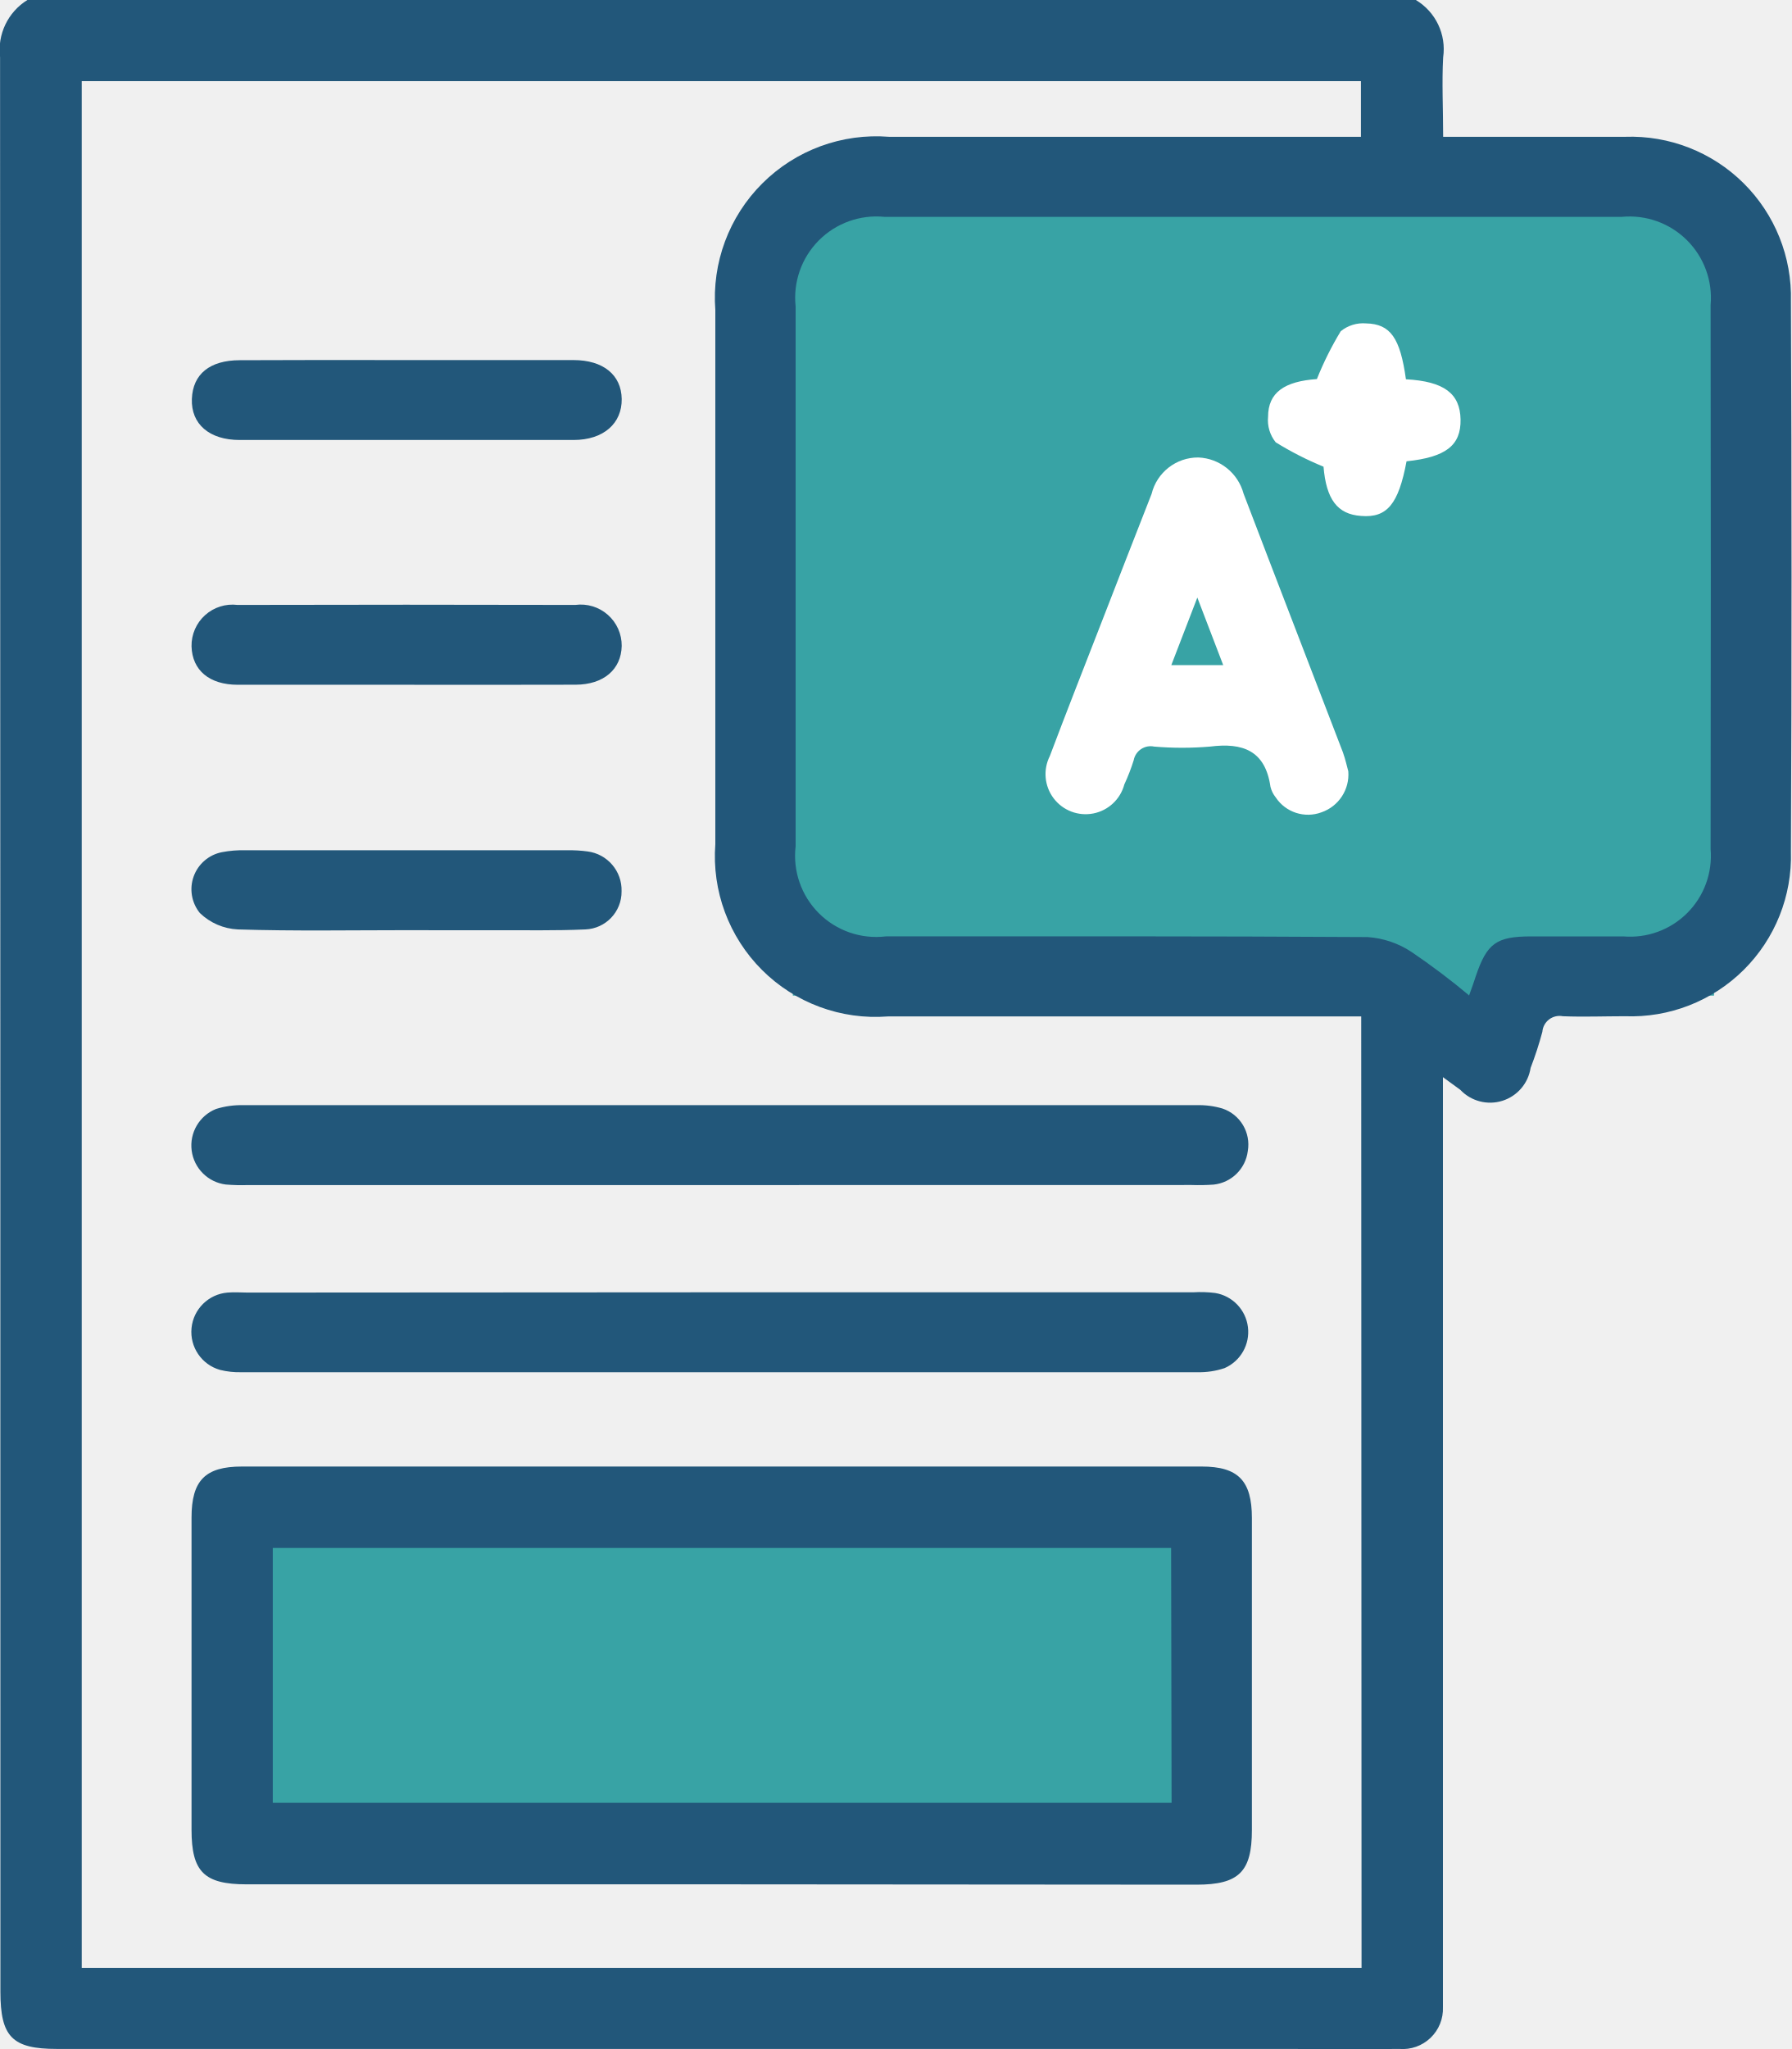
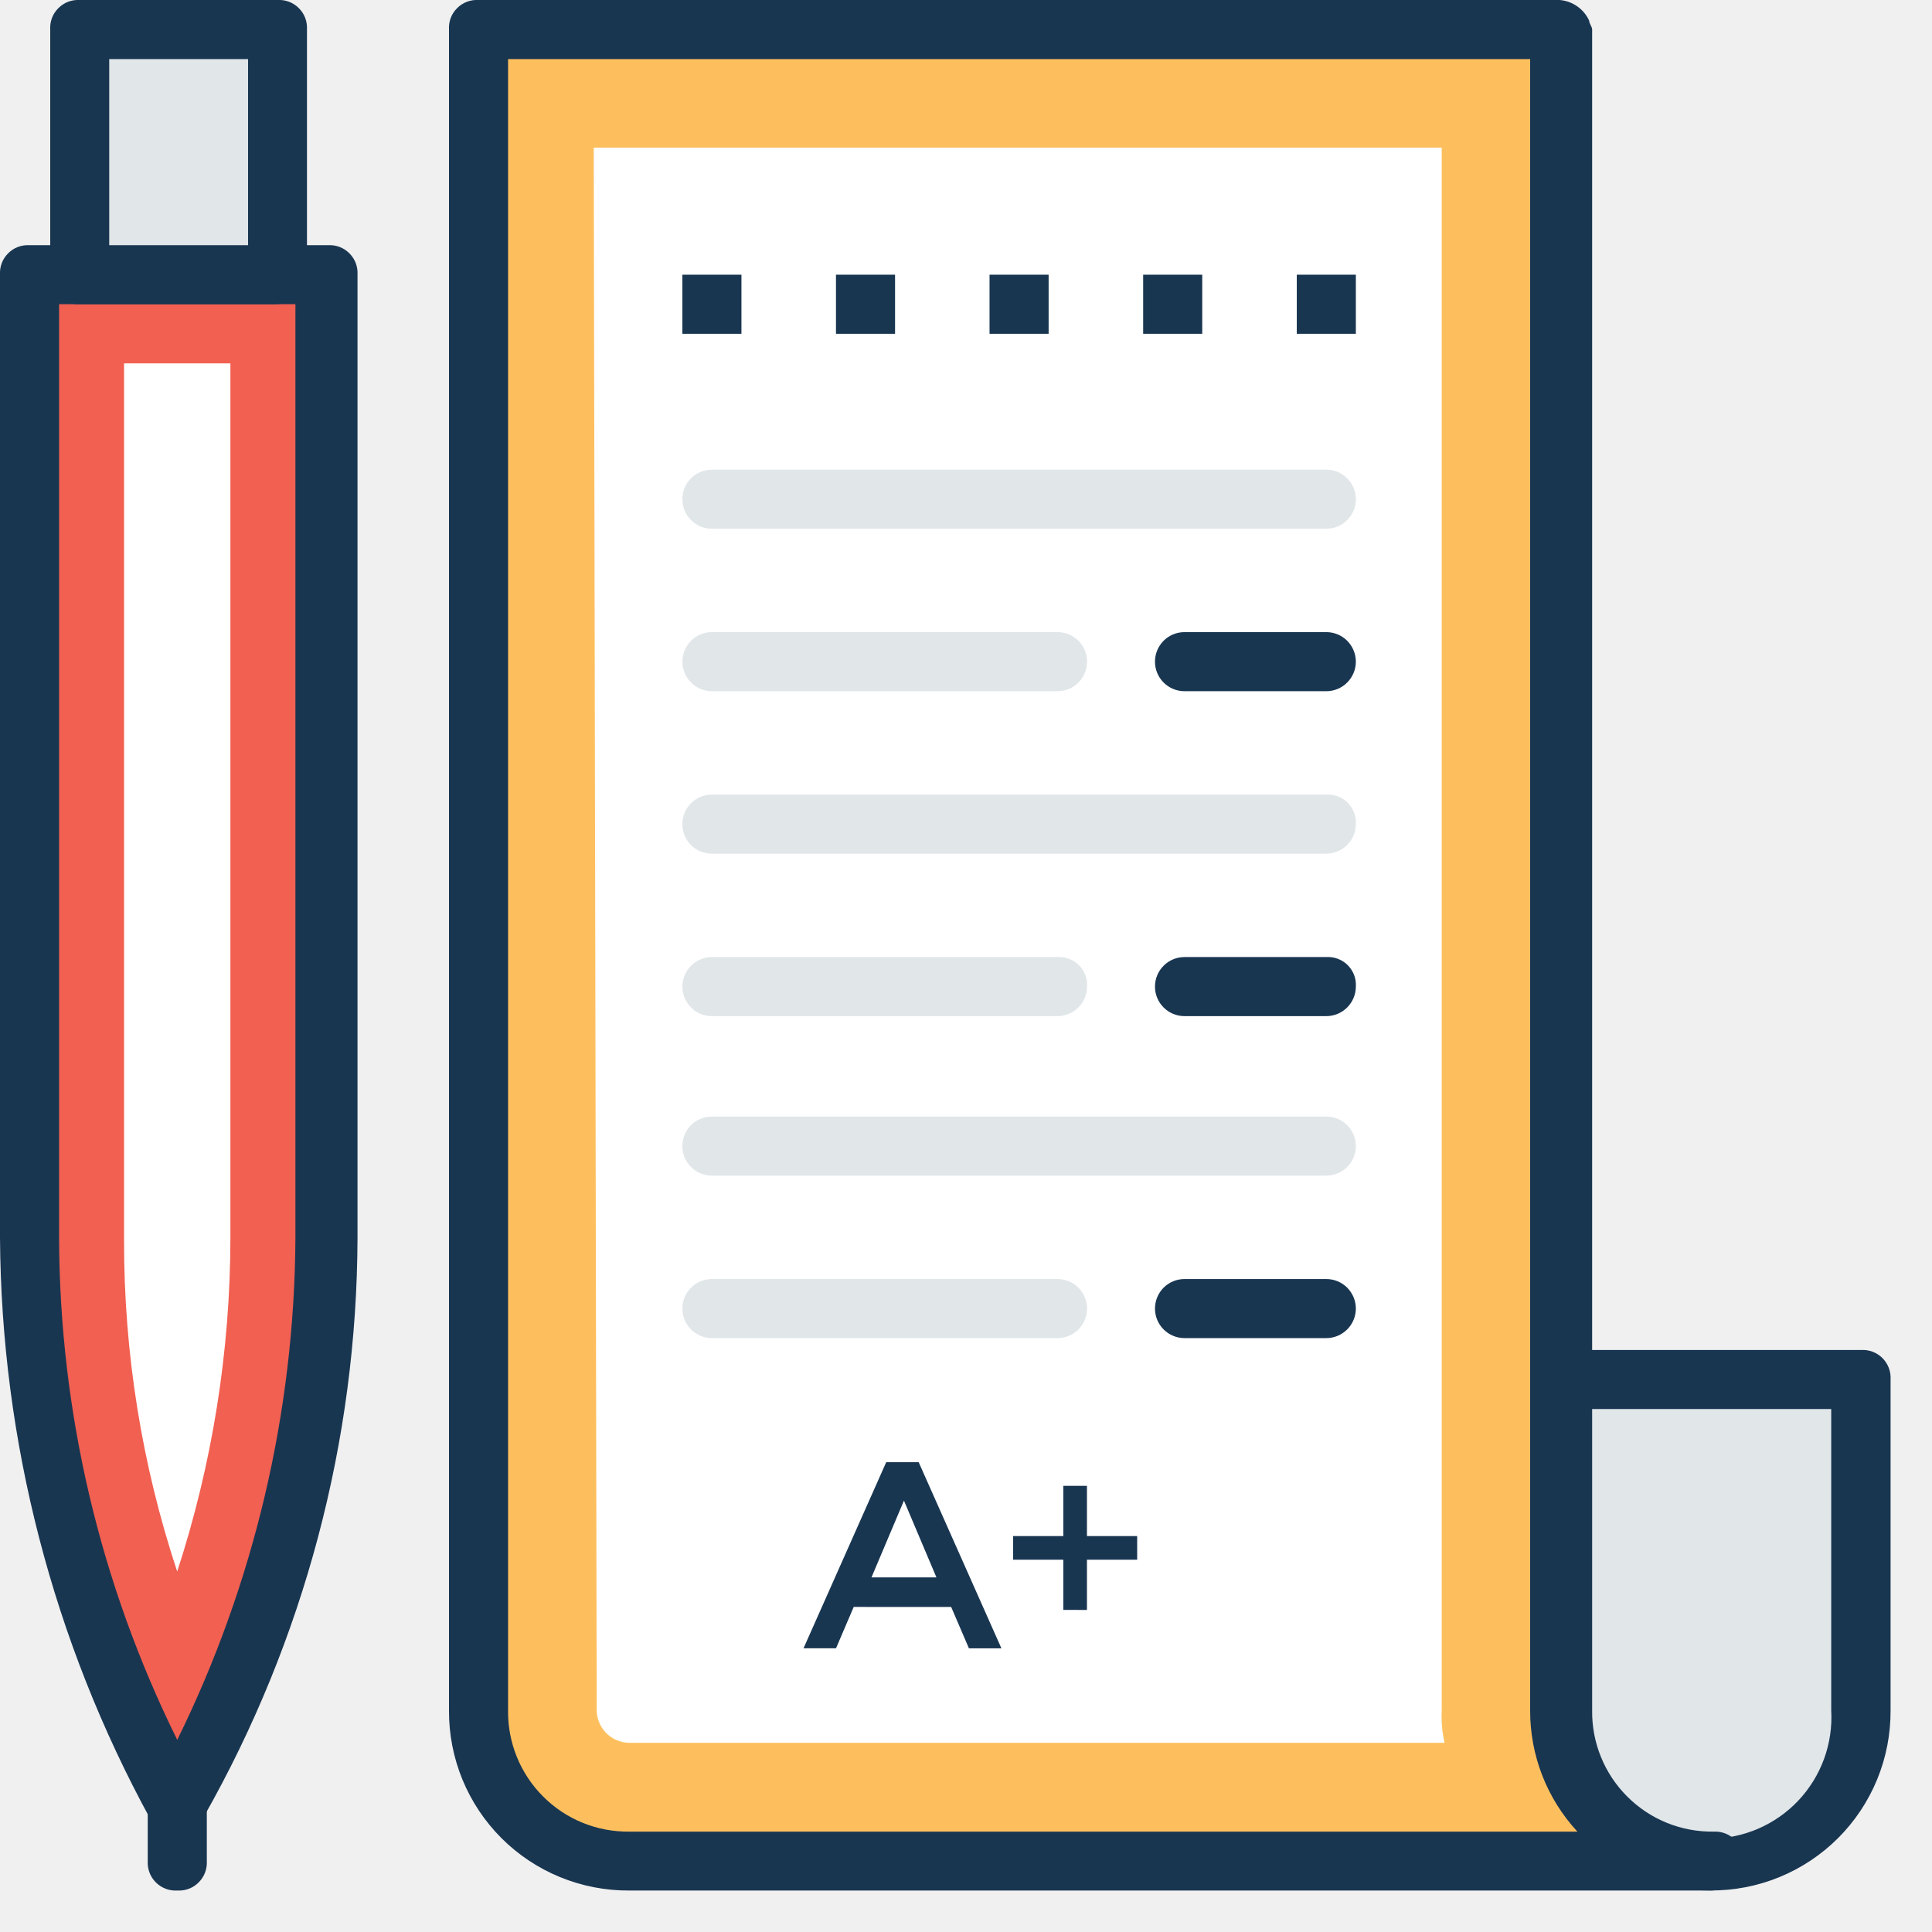
- <svg xmlns="http://www.w3.org/2000/svg" width="26.237" height="30" viewBox="0 0 26.237 30">
-   <g id="result_icon" transform="translate(-285.837 -773.588)">
-     <rect id="Rectangle_26" data-name="Rectangle 26" width="13.491" height="11.494" transform="translate(297.448 776.671)" fill="#38a3a5" />
-     <rect id="Rectangle_27" data-name="Rectangle 27" width="13.99" height="4.547" transform="translate(289.382 795.766)" fill="#38a3a5" />
-     <g id="Group_17" data-name="Group 17" transform="translate(285.837 773.588)">
-       <path id="Path_86" data-name="Path 86" d="M306.572,773.588a.838.838,0,0,1,.4.841c-.02.37,0,.741,0,1.162h.32c.781,0,1.562,0,2.343,0A2.347,2.347,0,0,1,312.065,778q.018,4.027,0,8.055a2.343,2.343,0,0,1-2.432,2.412c-.3,0-.606.012-.908,0a.252.252,0,0,0-.3.228,5.185,5.185,0,0,1-.172.528.6.6,0,0,1-1.029.322l-.255-.186v.405q0,6.458,0,12.917c0,.1,0,.2,0,.293a.591.591,0,0,1-.64.613c-.576.006-1.152,0-1.728,0H286.67c-.654,0-.827-.176-.827-.839q0-14.161-.005-28.323a.859.859,0,0,1,.4-.837Zm-.8,14.882h-6.933a2.352,2.352,0,0,1-2.526-2.522q0-3.91,0-7.821a2.364,2.364,0,0,1,2.545-2.536h6.91v-.815H287.034V802.4h18.743Zm1.579-.305c.044-.123.073-.2.1-.287.163-.48.3-.579.811-.58.449,0,.9,0,1.347,0a1.183,1.183,0,0,0,1.28-1.278q.006-3.982,0-7.964a1.192,1.192,0,0,0-1.3-1.293q-5.4,0-10.8,0a1.19,1.19,0,0,0-1.3,1.311q0,3.953,0,7.905a1.188,1.188,0,0,0,1.321,1.319c2.352,0,4.7-.005,7.056.01a1.324,1.324,0,0,1,.64.216A10.338,10.338,0,0,1,307.356,788.165Z" transform="translate(-285.837 -773.588)" fill="#22577a" />
-       <path id="Path_87" data-name="Path 87" d="M315.993,951.339h-6.941c-.621,0-.805-.184-.805-.8q0-2.284,0-4.569c0-.544.2-.748.737-.748q7.029,0,14.058,0c.535,0,.734.21.734.753q0,2.285,0,4.569c0,.61-.189.8-.812.8Zm6.6-4.925H309.437v3.731H322.6Z" transform="translate(-305.442 -923.75)" fill="#22577a" />
-       <path id="Path_88" data-name="Path 88" d="M315.985,924.826h6.939a1.738,1.738,0,0,1,.321.01.578.578,0,0,1,.138,1.1,1.169,1.169,0,0,1-.4.06q-7,0-13.995,0a1.166,1.166,0,0,1-.317-.034.578.578,0,0,1,.111-1.132c.1-.009.2,0,.293,0Z" transform="translate(-305.449 -905.905)" fill="#22577a" />
-       <path id="Path_89" data-name="Path 89" d="M315.96,904.095h-6.88a2.783,2.783,0,0,1-.322-.008.576.576,0,0,1-.145-1.106,1.241,1.241,0,0,1,.4-.056q6.982,0,13.965,0a1.214,1.214,0,0,1,.374.049.557.557,0,0,1,.372.624.564.564,0,0,1-.5.49,3.038,3.038,0,0,1-.322.006Z" transform="translate(-305.45 -886.744)" fill="#22577a" />
-       <path id="Path_90" data-name="Path 90" d="M311.427,845.538c-.829,0-1.659,0-2.488,0-.418,0-.668-.213-.678-.563a.6.6,0,0,1,.673-.606q2.474-.006,4.947,0a.6.6,0,0,1,.68.6c-.007.345-.266.567-.675.568C313.066,845.54,312.247,845.538,311.427,845.538Z" transform="translate(-305.456 -835.512)" fill="#22577a" />
-       <path id="Path_91" data-name="Path 91" d="M311.4,815.724c.82,0,1.639,0,2.459,0,.433,0,.7.216.705.57s-.263.6-.706.6q-2.445,0-4.889,0c-.445,0-.713-.234-.7-.6s.264-.567.7-.568Q310.184,815.721,311.4,815.724Z" transform="translate(-305.459 -810.452)" fill="#22577a" />
-       <path id="Path_92" data-name="Path 92" d="M311.362,874.262c-.829,0-1.659.015-2.487-.011a.861.861,0,0,1-.556-.24.553.553,0,0,1,.323-.891,1.6,1.6,0,0,1,.349-.028q2.356,0,4.712,0a1.9,1.9,0,0,1,.292.017.571.571,0,0,1,.5.585.552.552,0,0,1-.531.557c-.438.02-.878.01-1.316.012S311.791,874.262,311.362,874.262Z" transform="translate(-305.392 -860.643)" fill="#22577a" />
-       <path id="Path_93" data-name="Path 93" d="M412.747,831.772a.586.586,0,0,1-.392.6.567.567,0,0,1-.671-.218.4.4,0,0,1-.077-.156c-.076-.53-.406-.649-.885-.588a4.866,4.866,0,0,1-.818,0,.252.252,0,0,0-.3.2,2.886,2.886,0,0,1-.137.354.587.587,0,1,1-1.091-.416c.24-.637.49-1.271.737-1.906s.5-1.288.753-1.931a.7.7,0,0,1,.685-.534.716.716,0,0,1,.662.529c.482,1.264.971,2.525,1.455,3.788C412.706,831.6,412.728,831.705,412.747,831.772Zm-2.211-2.544-.381.989h.76Z" transform="translate(-393.001 -820.479)" fill="#fff" />
-       <path id="Path_94" data-name="Path 94" d="M436.311,812.325c.559.031.793.208.8.589s-.218.552-.791.612c-.118.628-.286.831-.665.8-.352-.024-.511-.248-.551-.721a4.766,4.766,0,0,1-.7-.357.515.515,0,0,1-.112-.373c0-.358.242-.52.715-.553a4.723,4.723,0,0,1,.349-.7.518.518,0,0,1,.372-.115C436.085,811.515,436.227,811.721,436.311,812.325Z" transform="translate(-415.721 -806.772)" fill="#fff" />
-     </g>
-   </g>
+ <svg xmlns="http://www.w3.org/2000/svg" width="43" height="43" viewBox="0 0 43 43" fill="none">
+   <path d="M34.713 30.703V38.066C34.713 38.955 35.066 39.808 35.695 40.437C36.324 41.066 37.177 41.419 38.066 41.419C38.955 41.419 39.808 41.066 40.437 40.437C41.066 39.808 41.419 38.955 41.419 38.066V30.703H34.713Z" fill="#E1E6E9" />
+   <path d="M38.066 42.076C37.538 42.079 37.015 41.978 36.527 41.778C36.039 41.577 35.596 41.282 35.223 40.909C34.85 40.536 34.554 40.093 34.354 39.605C34.154 39.116 34.053 38.593 34.056 38.066V30.703C34.051 30.615 34.064 30.527 34.095 30.445C34.127 30.363 34.175 30.288 34.237 30.226C34.299 30.164 34.374 30.116 34.456 30.085C34.538 30.054 34.626 30.041 34.714 30.046H41.42C41.508 30.041 41.596 30.054 41.678 30.085C41.76 30.116 41.835 30.164 41.897 30.226C41.959 30.288 42.007 30.363 42.039 30.445C42.07 30.527 42.083 30.615 42.078 30.703V38.066C42.081 38.593 41.98 39.117 41.779 39.605C41.579 40.093 41.283 40.536 40.91 40.91C40.537 41.282 40.093 41.578 39.605 41.778C39.117 41.978 38.594 42.079 38.066 42.076ZM35.366 31.36V38.066C35.345 38.433 35.399 38.8 35.525 39.146C35.651 39.491 35.846 39.807 36.098 40.075C36.35 40.342 36.655 40.555 36.992 40.701C37.33 40.847 37.694 40.922 38.062 40.922C38.429 40.922 38.793 40.847 39.131 40.701C39.468 40.555 39.773 40.342 40.025 40.075C40.277 39.807 40.472 39.491 40.598 39.146C40.724 38.8 40.778 38.433 40.757 38.066V31.36H35.366Z" fill="#193651" />
+   <path d="M34.714 38.066V0.657H10.651V38.066C10.655 38.954 11.009 39.805 11.637 40.433C12.265 41.061 13.116 41.415 14.004 41.419H38.067C37.179 41.415 36.328 41.061 35.7 40.433C35.072 39.805 34.718 38.954 34.714 38.066Z" fill="#FDBF5E" />
+   <path d="M38.066 42.077H14.003C13.476 42.08 12.953 41.979 12.464 41.778C11.976 41.578 11.533 41.283 11.16 40.91C10.787 40.537 10.492 40.093 10.291 39.605C10.091 39.117 9.99 38.594 9.993 38.067V0.657C9.988 0.569 10.001 0.481 10.032 0.399C10.063 0.317 10.112 0.243 10.174 0.181C10.236 0.119 10.31 0.07 10.393 0.039C10.475 0.008 10.562 -0.005 10.65 -0H34.713C34.853 0.011 34.989 0.06 35.104 0.141C35.219 0.221 35.311 0.332 35.37 0.46C35.37 0.526 35.436 0.592 35.436 0.66V38.066C35.431 38.422 35.498 38.775 35.632 39.105C35.766 39.434 35.965 39.734 36.217 39.985C36.468 40.237 36.768 40.436 37.097 40.57C37.427 40.704 37.78 40.77 38.136 40.766C38.224 40.761 38.312 40.774 38.394 40.805C38.476 40.836 38.551 40.884 38.613 40.946C38.675 41.008 38.723 41.083 38.755 41.165C38.786 41.247 38.799 41.335 38.794 41.423C38.778 41.604 38.694 41.772 38.559 41.893C38.424 42.015 38.248 42.08 38.066 42.077ZM11.308 1.315V38.066C11.303 38.422 11.37 38.775 11.504 39.105C11.638 39.434 11.837 39.734 12.089 39.985C12.34 40.237 12.64 40.436 12.969 40.57C13.299 40.704 13.652 40.77 14.008 40.766H35.108C34.428 40.032 34.052 39.067 34.056 38.066V1.315H11.308Z" fill="#193651" />
+   <path d="M32.088 38.066V3.287H13.215L13.281 38.066C13.283 38.257 13.36 38.44 13.495 38.575C13.63 38.71 13.813 38.787 14.004 38.789H32.15C32.097 38.552 32.076 38.309 32.088 38.066Z" fill="white" />
+   <path d="M26.758 6.114H25.443V7.429H26.758V6.114Z" fill="#193651" />
+   <path d="M30.177 6.114H28.862V7.429H30.177V6.114Z" fill="#193651" />
+   <path d="M16.502 6.114H15.187V7.429H16.502V6.114Z" fill="#193651" />
+   <path d="M19.921 6.114H18.606V7.429H19.921V6.114Z" fill="#193651" />
+   <path d="M23.339 6.114H22.024V7.429H23.339V6.114Z" fill="#193651" />
+   <path d="M29.519 11.768H15.844C15.67 11.768 15.502 11.699 15.379 11.575C15.256 11.452 15.187 11.285 15.187 11.11C15.187 10.936 15.256 10.769 15.379 10.646C15.502 10.522 15.67 10.453 15.844 10.453H29.519C29.693 10.453 29.861 10.522 29.984 10.646C30.107 10.769 30.177 10.936 30.177 11.11C30.177 11.285 30.107 11.452 29.984 11.575C29.861 11.699 29.693 11.768 29.519 11.768Z" fill="#E1E6E9" />
+   <path d="M23.537 15.384H15.845C15.671 15.384 15.503 15.315 15.38 15.191C15.257 15.068 15.188 14.901 15.188 14.726C15.188 14.552 15.257 14.385 15.38 14.261C15.503 14.138 15.671 14.069 15.845 14.069H23.537C23.711 14.069 23.879 14.138 24.002 14.261C24.125 14.385 24.195 14.552 24.195 14.726C24.195 14.901 24.125 15.068 24.002 15.191C23.879 15.315 23.711 15.384 23.537 15.384Z" fill="#E1E6E9" />
+   <path d="M29.519 15.384H26.363C26.189 15.384 26.021 15.315 25.898 15.191C25.775 15.068 25.706 14.901 25.706 14.726C25.706 14.552 25.775 14.385 25.898 14.261C26.021 14.138 26.189 14.069 26.363 14.069H29.519C29.693 14.069 29.861 14.138 29.984 14.261C30.107 14.385 30.177 14.552 30.177 14.726C30.177 14.901 30.107 15.068 29.984 15.191C29.861 15.315 29.693 15.384 29.519 15.384Z" fill="#193651" />
+   <path d="M29.519 19H15.844C15.67 19 15.502 18.931 15.379 18.807C15.256 18.684 15.187 18.517 15.187 18.342C15.187 18.168 15.256 18.001 15.379 17.878C15.502 17.754 15.67 17.685 15.844 17.685H29.519C29.607 17.68 29.694 17.693 29.776 17.724C29.859 17.755 29.933 17.804 29.995 17.866C30.057 17.928 30.105 18.002 30.137 18.084C30.168 18.166 30.181 18.254 30.176 18.342C30.176 18.516 30.107 18.683 29.983 18.807C29.86 18.93 29.693 18.999 29.519 19Z" fill="#E1E6E9" />
+   <path d="M23.537 22.616H15.845C15.671 22.616 15.503 22.547 15.38 22.423C15.257 22.3 15.188 22.133 15.188 21.958C15.188 21.784 15.257 21.617 15.38 21.494C15.503 21.37 15.671 21.301 15.845 21.301H23.537C23.625 21.296 23.712 21.309 23.794 21.34C23.877 21.371 23.951 21.42 24.013 21.482C24.075 21.544 24.123 21.618 24.155 21.7C24.186 21.782 24.199 21.87 24.194 21.958C24.194 22.132 24.125 22.299 24.001 22.422C23.878 22.546 23.711 22.615 23.537 22.616Z" fill="#E1E6E9" />
+   <path d="M29.519 22.616H26.363C26.189 22.616 26.021 22.547 25.898 22.423C25.775 22.3 25.706 22.133 25.706 21.959C25.706 21.784 25.775 21.617 25.898 21.494C26.021 21.37 26.189 21.301 26.363 21.301H29.519C29.607 21.296 29.695 21.309 29.777 21.34C29.859 21.371 29.934 21.419 29.996 21.481C30.058 21.544 30.106 21.618 30.138 21.7C30.169 21.782 30.182 21.87 30.177 21.958C30.177 22.132 30.107 22.3 29.984 22.423C29.861 22.546 29.693 22.616 29.519 22.616Z" fill="#193651" />
+   <path d="M29.519 26.166H15.844C15.67 26.166 15.502 26.097 15.379 25.973C15.256 25.85 15.187 25.683 15.187 25.508C15.187 25.334 15.256 25.167 15.379 25.043C15.502 24.92 15.67 24.851 15.844 24.851H29.519C29.693 24.851 29.861 24.92 29.984 25.043C30.107 25.167 30.177 25.334 30.177 25.508C30.177 25.683 30.107 25.85 29.984 25.973C29.861 26.097 29.693 26.166 29.519 26.166Z" fill="#E1E6E9" />
+   <path d="M23.537 29.782H15.845C15.671 29.782 15.503 29.712 15.38 29.589C15.257 29.466 15.188 29.299 15.188 29.124C15.188 28.95 15.257 28.783 15.38 28.659C15.503 28.536 15.671 28.467 15.845 28.467H23.537C23.711 28.467 23.879 28.536 24.002 28.659C24.125 28.783 24.195 28.95 24.195 29.124C24.195 29.299 24.125 29.466 24.002 29.589C23.879 29.712 23.711 29.782 23.537 29.782Z" fill="#E1E6E9" />
+   <path d="M29.519 29.782H26.363C26.189 29.782 26.021 29.712 25.898 29.589C25.775 29.466 25.706 29.299 25.706 29.124C25.706 28.95 25.775 28.783 25.898 28.659C26.021 28.536 26.189 28.467 26.363 28.467H29.519C29.693 28.467 29.861 28.536 29.984 28.659C30.107 28.783 30.177 28.95 30.177 29.124C30.177 29.299 30.107 29.466 29.984 29.589C29.861 29.712 29.693 29.782 29.519 29.782Z" fill="#193651" />
+   <path d="M7.299 6.114H0.657V27.547C0.655 31.945 1.787 36.27 3.944 40.104C6.093 36.267 7.225 31.944 7.231 27.547L7.299 6.114Z" fill="#F16051" />
+   <path d="M3.945 40.828C3.826 40.828 3.71 40.798 3.606 40.741C3.502 40.683 3.415 40.6 3.353 40.499C1.18 36.526 0.028 32.075 -4.04159e-06 27.547V6.114C-0.005 6.026 0.008 5.939 0.039 5.856C0.07 5.774 0.119 5.7 0.181 5.638C0.243 5.576 0.317 5.527 0.399 5.496C0.482 5.465 0.569 5.452 0.657 5.457H7.3C7.388 5.452 7.475 5.465 7.558 5.496C7.64 5.527 7.714 5.576 7.776 5.638C7.838 5.7 7.887 5.774 7.918 5.856C7.949 5.939 7.962 6.026 7.957 6.114V27.547C7.945 32.065 6.767 36.504 4.537 40.433C4.489 40.551 4.407 40.651 4.302 40.722C4.196 40.792 4.072 40.829 3.945 40.828ZM1.315 6.77V27.547C1.326 31.425 2.226 35.248 3.945 38.724C5.657 35.245 6.556 31.424 6.575 27.547V6.77H1.315Z" fill="#193651" />
+   <path d="M3.944 34.977C3.157 32.602 2.758 30.116 2.761 27.614V8.087H5.128V27.547C5.126 30.07 4.726 32.578 3.944 34.977Z" fill="white" />
+   <path d="M6.18 0.657H1.775V6.114H6.18V0.657Z" fill="#E1E6E9" />
+   <path d="M6.115 6.772H1.775C1.687 6.777 1.6 6.764 1.517 6.733C1.435 6.701 1.361 6.653 1.299 6.591C1.237 6.529 1.188 6.454 1.157 6.372C1.126 6.29 1.113 6.203 1.118 6.115V0.657C1.113 0.569 1.126 0.481 1.157 0.399C1.188 0.317 1.237 0.243 1.299 0.181C1.361 0.119 1.435 0.07 1.517 0.039C1.6 0.008 1.687 -0.005 1.775 -0H6.175C6.263 -0.005 6.35 0.008 6.432 0.039C6.515 0.07 6.589 0.119 6.651 0.181C6.713 0.243 6.762 0.317 6.793 0.399C6.824 0.481 6.837 0.569 6.832 0.657V6.114C6.817 6.294 6.735 6.461 6.602 6.583C6.469 6.705 6.295 6.772 6.115 6.772ZM2.431 5.457H5.521V1.315H2.431V5.457Z" fill="#193651" />
+   <path d="M19.001 35.765L18.607 36.685H17.884L19.724 32.544H20.447L22.288 36.686H21.565L21.17 35.766L19.001 35.765ZM20.842 35.108L20.119 33.399L19.396 35.108H20.842Z" fill="#193651" />
+   <path d="M23.666 35.831V34.714H22.548V34.188H23.666V33.07H24.192V34.188H25.31V34.714H24.192V35.832L23.666 35.831Z" fill="#193651" />
+   <path d="M3.945 42.077C3.857 42.082 3.769 42.069 3.687 42.038C3.605 42.006 3.53 41.958 3.468 41.896C3.406 41.834 3.358 41.759 3.327 41.677C3.296 41.594 3.283 41.507 3.288 41.419V40.17C3.288 39.996 3.357 39.828 3.481 39.705C3.604 39.582 3.771 39.513 3.945 39.513C4.12 39.513 4.287 39.582 4.41 39.705C4.534 39.828 4.603 39.996 4.603 40.17V41.419C4.608 41.507 4.595 41.595 4.564 41.677C4.533 41.759 4.484 41.834 4.422 41.896C4.36 41.959 4.285 42.007 4.203 42.038C4.121 42.069 4.033 42.082 3.945 42.077Z" fill="#193651" />
</svg>
